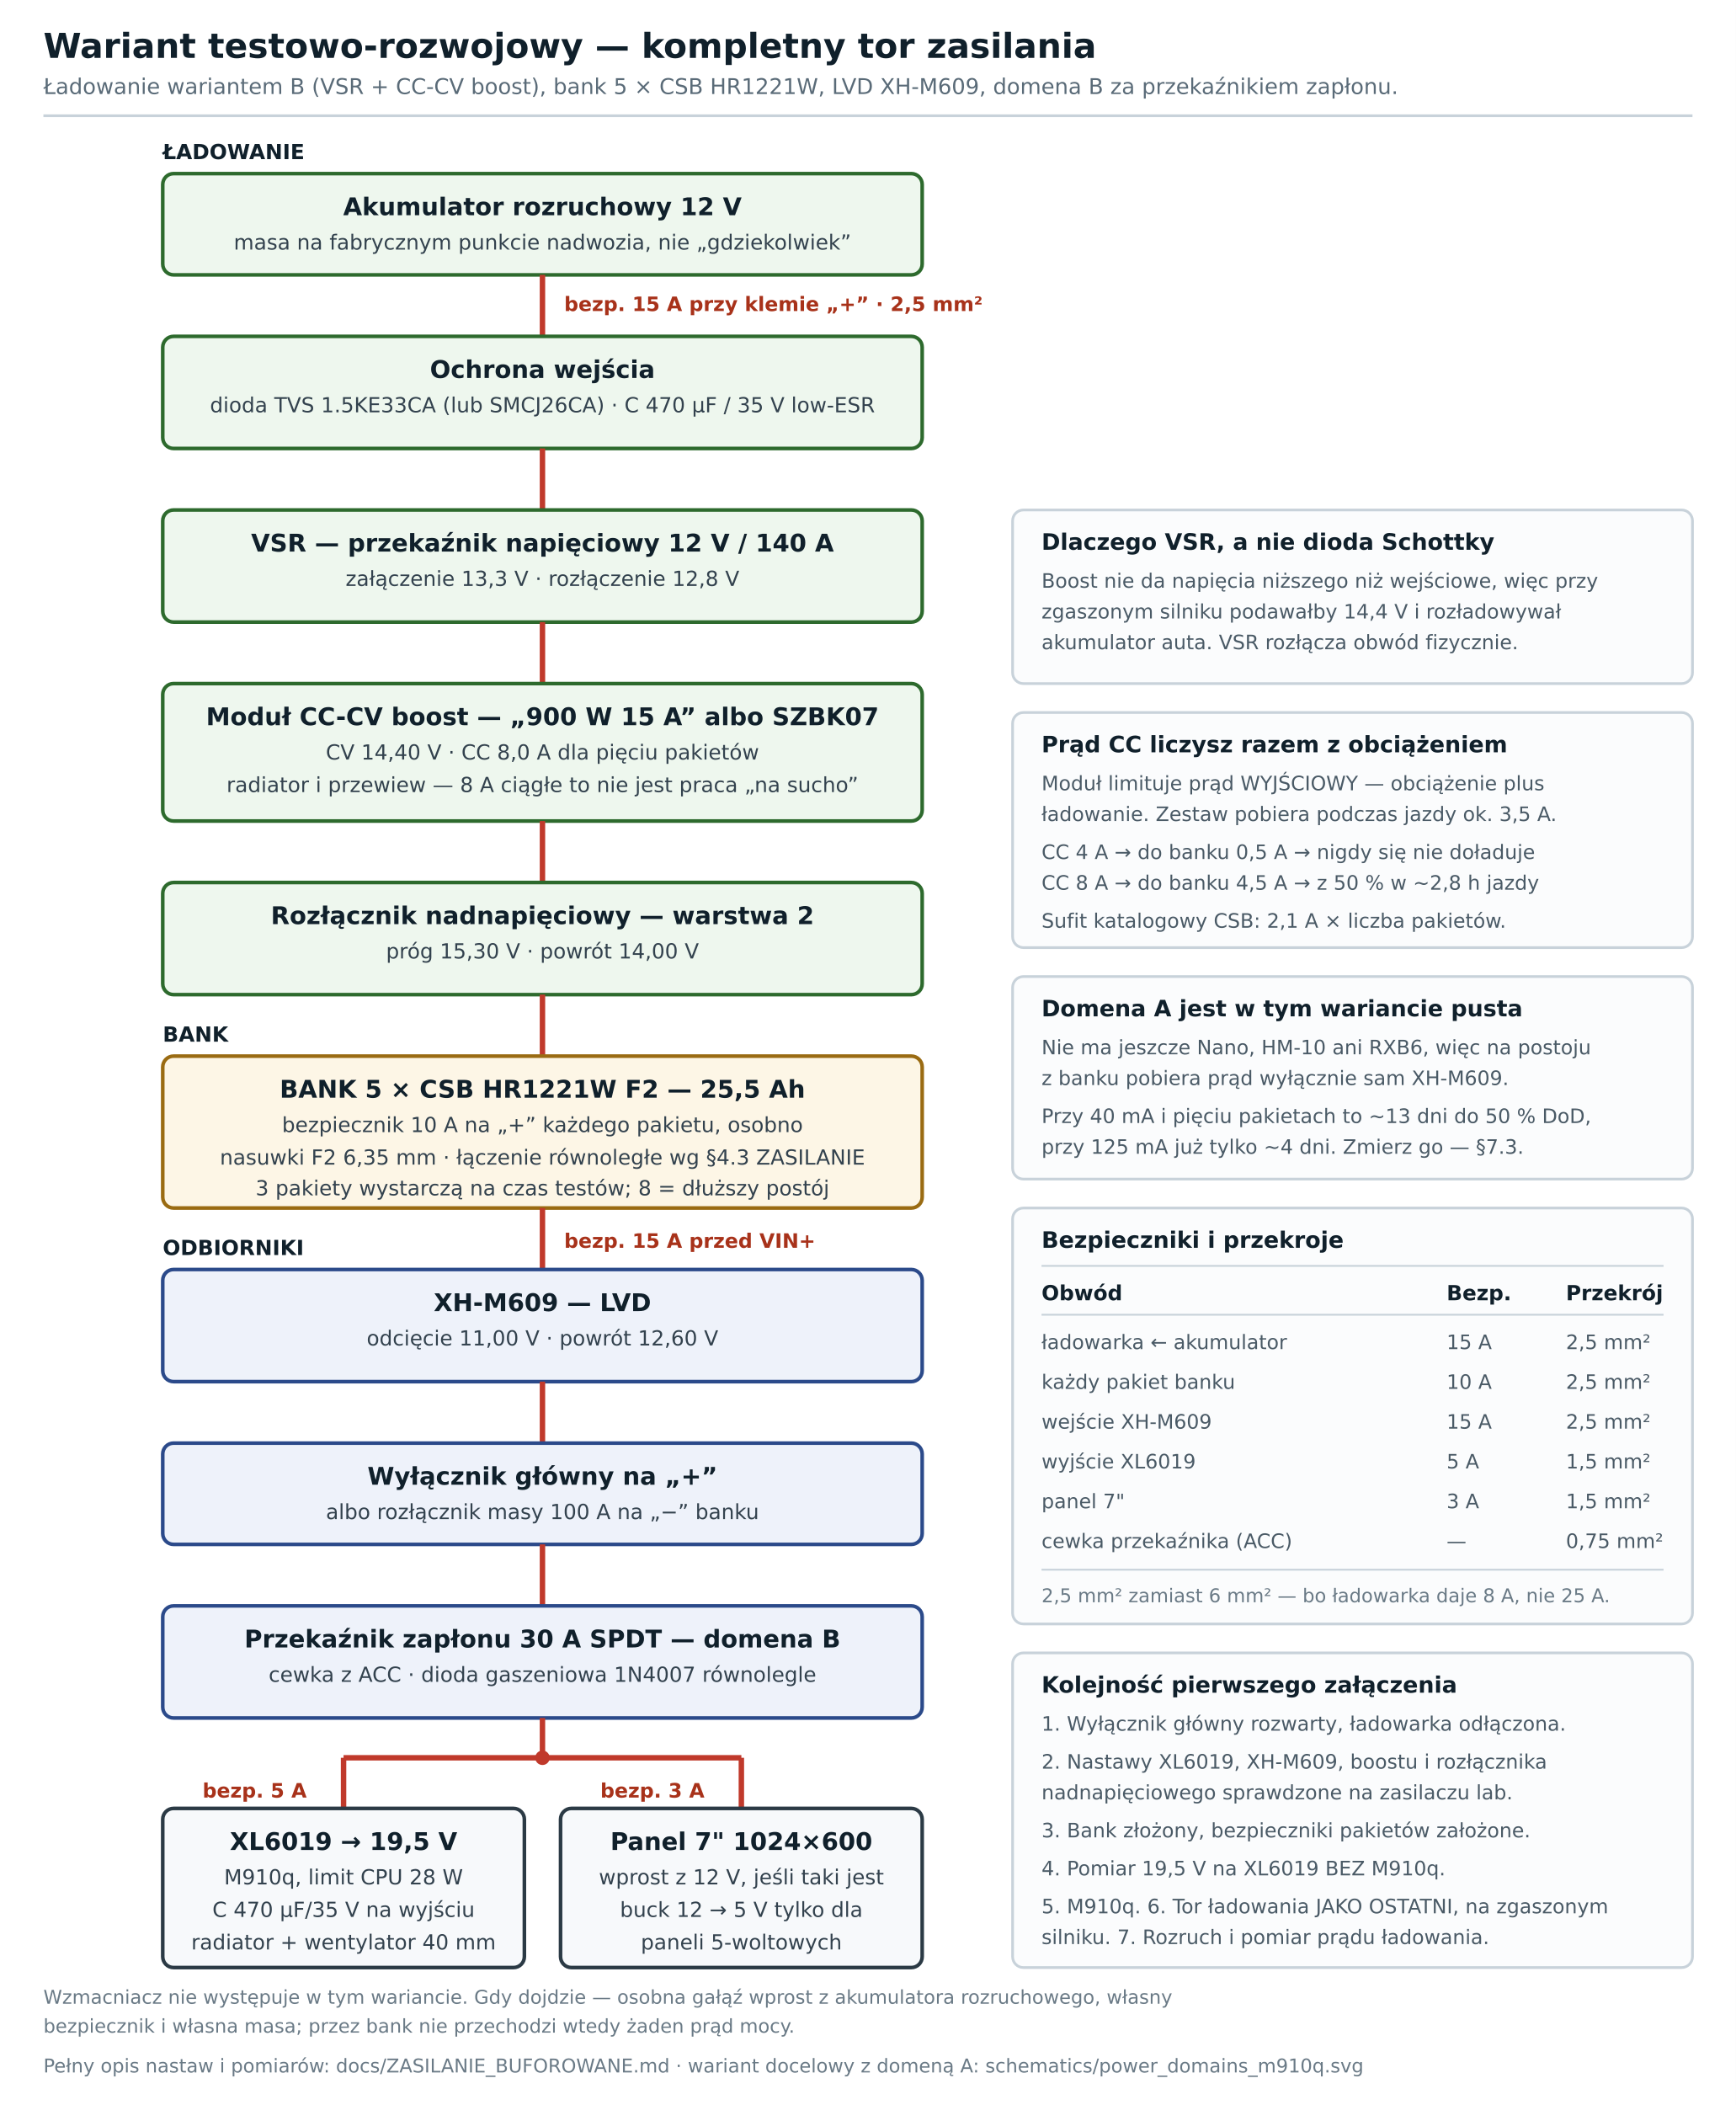
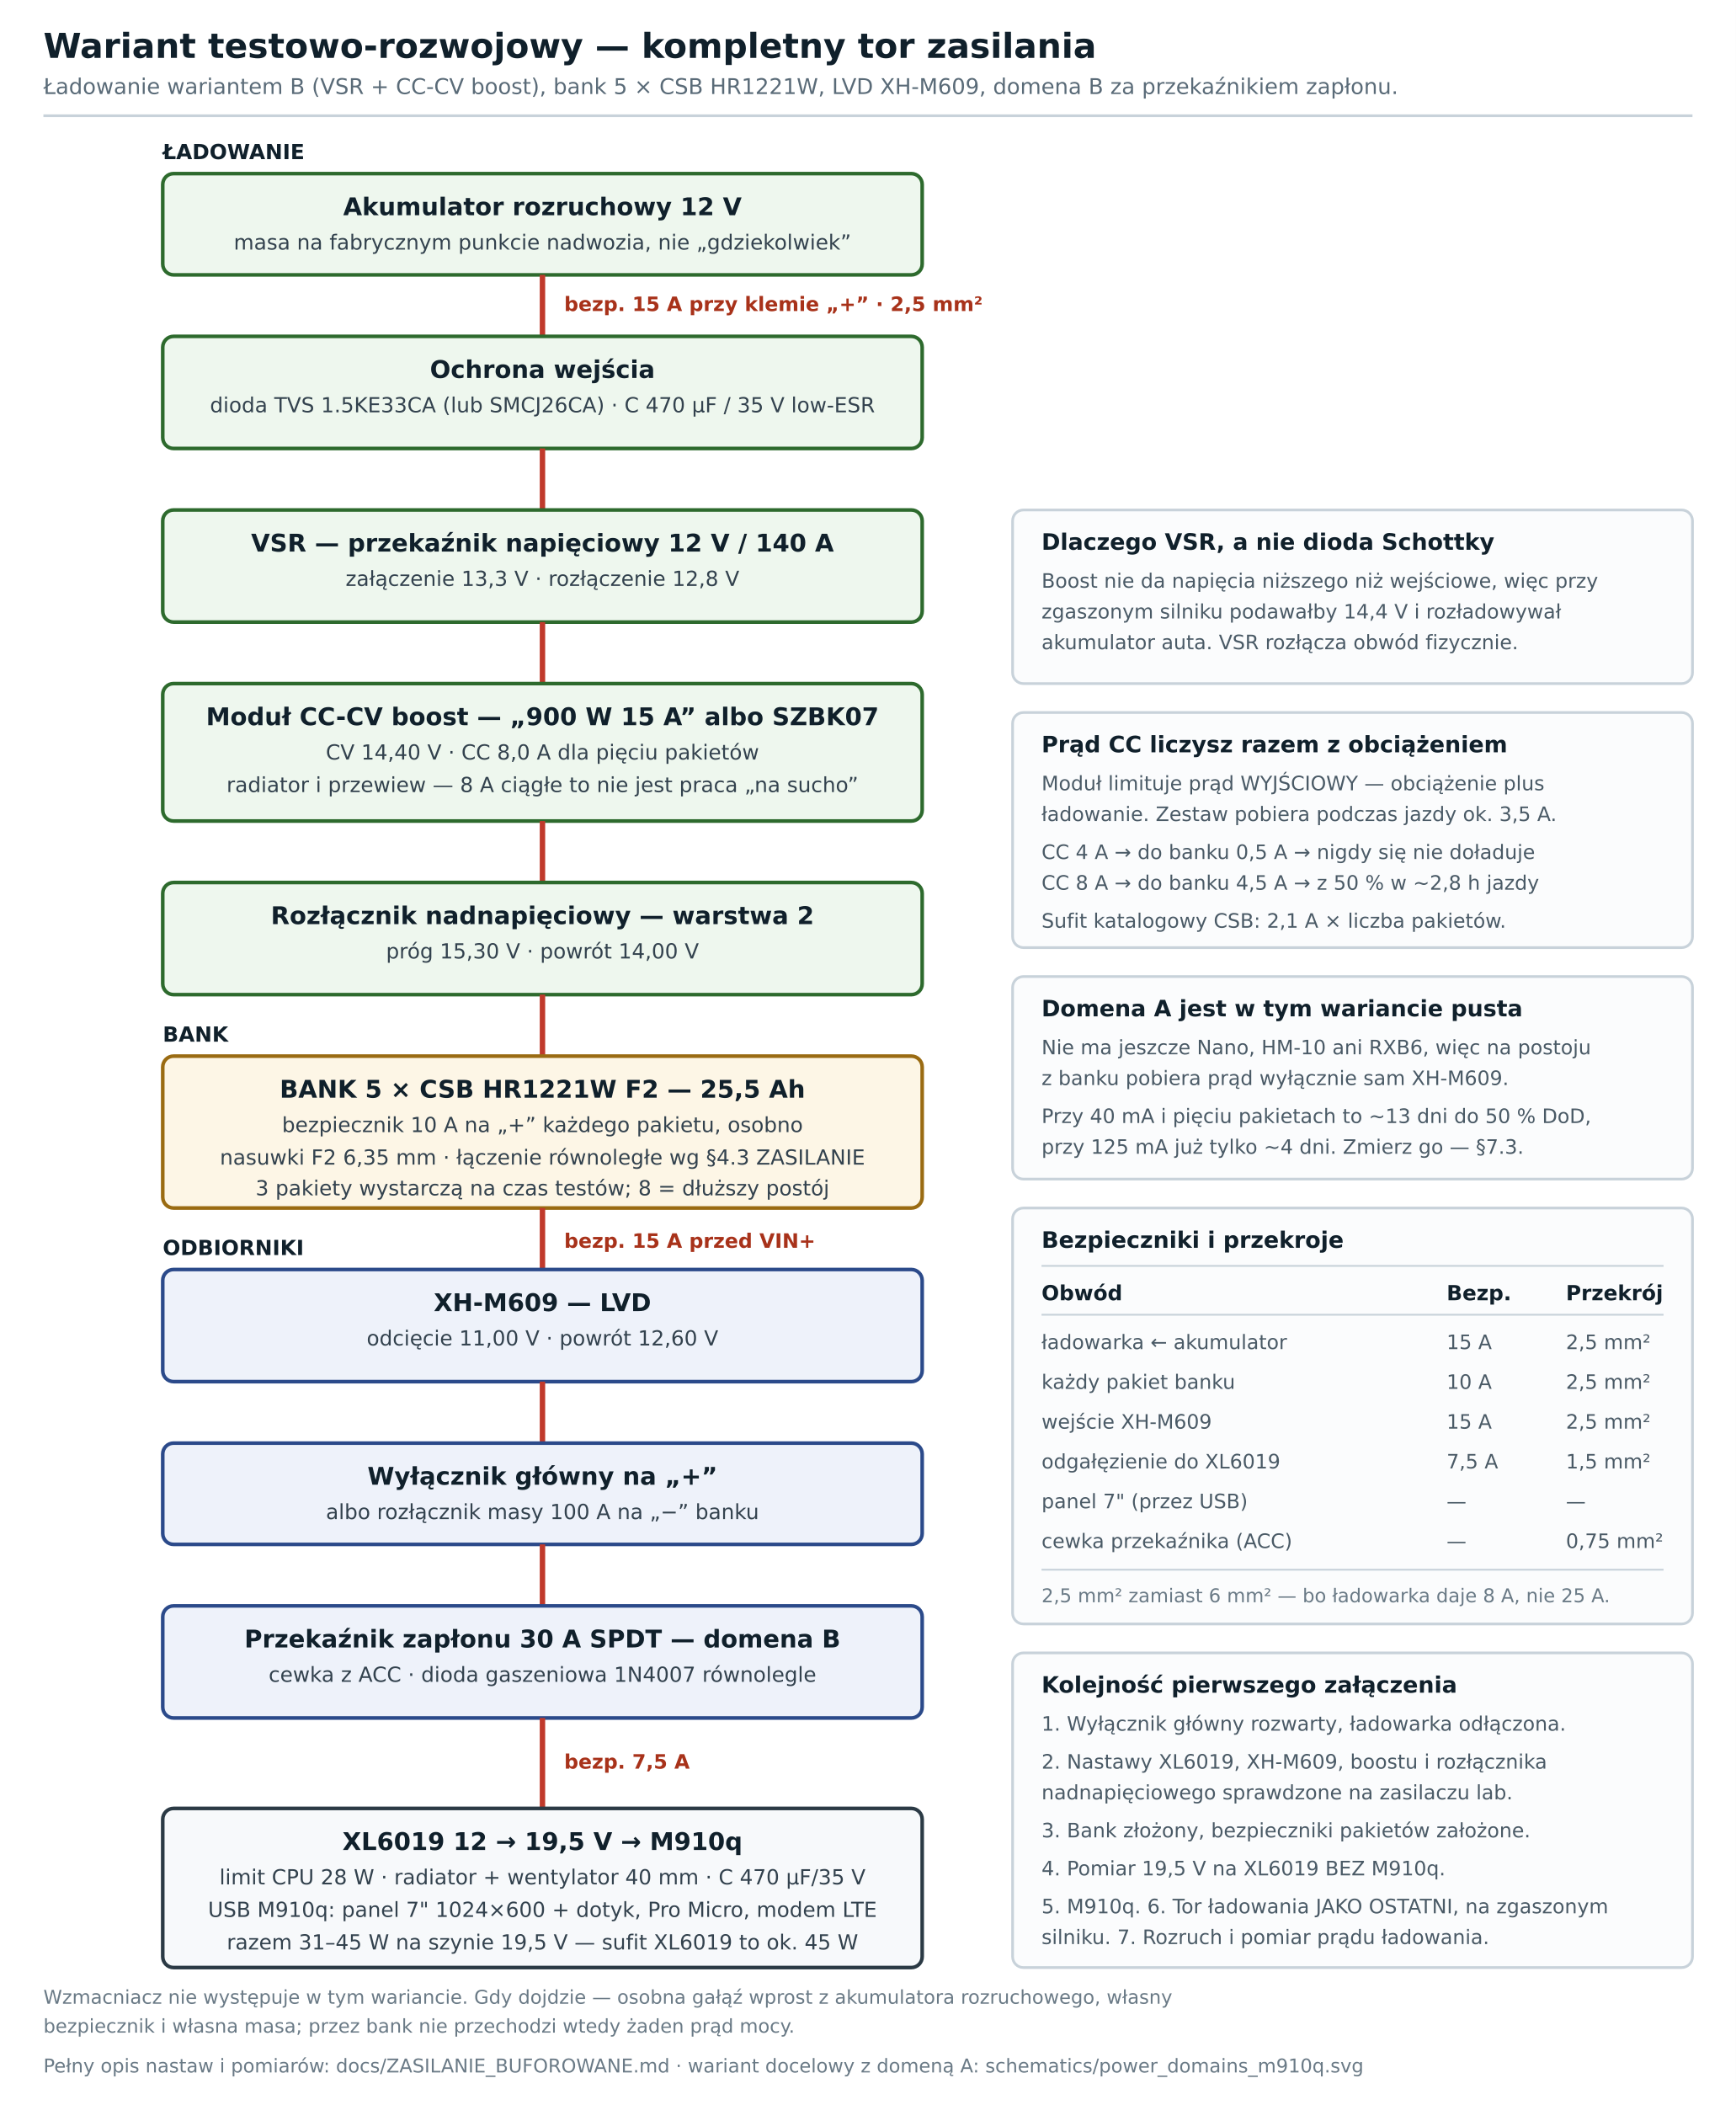
<svg xmlns="http://www.w3.org/2000/svg" width="960" height="1164" viewBox="0 0 960 1164" font-family="DejaVu Sans, Verdana, sans-serif">
  <style>
    .bg   { fill: #ffffff; }
    .box  { fill: #f7f9fb; stroke: #2b3a45; stroke-width: 2; rx: 6; }
    .boxC { fill: #eef7ee; stroke: #2d6a2d; stroke-width: 2; rx: 6; }
    .boxB { fill: #fdf6e6; stroke: #9a6b12; stroke-width: 2; rx: 6; }
    .boxL { fill: #eef2fa; stroke: #2b4a8a; stroke-width: 2; rx: 6; }
    .note { fill: #fbfcfd; stroke: #c8d2da; stroke-width: 1.5; rx: 6; }
    .wire { stroke: #c0392b; stroke-width: 3; fill: none; }
    .ttl  { font-size: 19px; font-weight: bold; fill: #10202b; }
    .sub  { font-size: 12px; fill: #5a6b78; }
    .h    { font-size: 13.5px; font-weight: bold; fill: #10202b; text-anchor: middle; }
    .t    { font-size: 11.5px; fill: #33424e; text-anchor: middle; }
    .tl   { font-size: 11.5px; fill: #33424e; }
    .tb   { font-size: 11.5px; font-weight: bold; fill: #10202b; }
    .nh   { font-size: 12.5px; font-weight: bold; fill: #10202b; }
    .nt   { font-size: 11px; fill: #4a5a66; }
    .fuse { font-size: 11px; font-weight: bold; fill: #a8321a; }
    .foot { font-size: 10.5px; fill: #6a7a86; }
  </style>
  <rect class="bg" x="0" y="0" width="960" height="1164" />
  <text class="ttl" x="24" y="32">Wariant testowo-rozwojowy — kompletny tor zasilania</text>
  <text class="sub" x="24" y="52">Ładowanie wariantem B (VSR + CC-CV boost), bank 5 × CSB HR1221W, LVD XH-M609, domena B za przekaźnikiem zapłonu.</text>
  <line x1="24" y1="64" x2="936" y2="64" stroke="#c8d2da" stroke-width="1.5" />
  <text class="tb" x="90" y="88" fill="#2d6a2d" font-size="13.5">ŁADOWANIE</text>
  <rect class="boxC" x="90" y="96" width="420" height="56" />
  <text class="h" x="300" y="119">Akumulator rozruchowy 12 V</text>
  <text class="t" x="300" y="138">masa na fabrycznym punkcie nadwozia, nie „gdziekolwiek”</text>
  <path class="wire" d="M300 152 L300 186" />
  <text class="fuse" x="312" y="172">bezp. 15 A przy klemie „+” · 2,5 mm²</text>
  <rect class="boxC" x="90" y="186" width="420" height="62" />
  <text class="h" x="300" y="209">Ochrona wejścia</text>
  <text class="t" x="300" y="228">dioda TVS 1.5KE33CA (lub SMCJ26CA) · C 470 µF / 35 V low-ESR</text>
  <path class="wire" d="M300 248 L300 282" />
  <rect class="boxC" x="90" y="282" width="420" height="62" />
  <text class="h" x="300" y="305">VSR — przekaźnik napięciowy 12 V / 140 A</text>
  <text class="t" x="300" y="324">załączenie 13,3 V · rozłączenie 12,8 V</text>
  <path class="wire" d="M300 344 L300 378" />
  <rect class="boxC" x="90" y="378" width="420" height="76" />
  <text class="h" x="300" y="401">Moduł CC-CV boost — „900 W 15 A” albo SZBK07</text>
  <text class="t" x="300" y="420">CV 14,40 V · CC 8,0 A dla pięciu pakietów</text>
  <text class="t" x="300" y="438">radiator i przewiew — 8 A ciągłe to nie jest praca „na sucho”</text>
  <path class="wire" d="M300 454 L300 488" />
  <rect class="boxC" x="90" y="488" width="420" height="62" />
  <text class="h" x="300" y="511">Rozłącznik nadnapięciowy — warstwa 2</text>
  <text class="t" x="300" y="530">próg 15,30 V · powrót 14,00 V</text>
  <path class="wire" d="M300 550 L300 584" />
  <text class="tb" x="90" y="576" fill="#9a6b12" font-size="13.5">BANK</text>
  <rect class="boxB" x="90" y="584" width="420" height="84" />
  <text class="h" x="300" y="607">BANK 5 × CSB HR1221W F2 — 25,5 Ah</text>
  <text class="t" x="300" y="626">bezpiecznik 10 A na „+” każdego pakietu, osobno</text>
  <text class="t" x="300" y="644">nasuwki F2 6,35 mm · łączenie równoległe wg §4.3 ZASILANIE</text>
  <text class="t" x="300" y="661">3 pakiety wystarczą na czas testów; 8 = dłuższy postój</text>
  <path class="wire" d="M300 668 L300 702" />
  <text class="fuse" x="312" y="690">bezp. 15 A przed VIN+</text>
  <text class="tb" x="90" y="694" fill="#2b4a8a" font-size="13.5">ODBIORNIKI</text>
  <rect class="boxL" x="90" y="702" width="420" height="62" />
  <text class="h" x="300" y="725">XH-M609 — LVD</text>
  <text class="t" x="300" y="744">odcięcie 11,00 V · powrót 12,60 V</text>
  <path class="wire" d="M300 764 L300 798" />
  <rect class="boxL" x="90" y="798" width="420" height="56" />
  <text class="h" x="300" y="821">Wyłącznik główny na „+”</text>
  <text class="t" x="300" y="840">albo rozłącznik masy 100 A na „−” banku</text>
  <path class="wire" d="M300 854 L300 888" />
  <rect class="boxL" x="90" y="888" width="420" height="62" />
  <text class="h" x="300" y="911">Przekaźnik zapłonu 30 A SPDT — domena B</text>
  <text class="t" x="300" y="930">cewka z ACC · dioda gaszeniowa 1N4007 równolegle</text>
-   <path class="wire" d="M300 950 L300 972" />
-   <path class="wire" d="M190 972 L410 972" />
-   <path class="wire" d="M190 972 L190 1000" />
-   <path class="wire" d="M410 972 L410 1000" />
-   <circle cx="300" cy="972" r="4" fill="#c0392b" />
-   <rect class="box" x="90" y="1000" width="200" height="88" />
-   <text class="fuse" x="112" y="994">bezp. 5 A</text>
-   <text class="h" x="190" y="1023">XL6019 → 19,5 V</text>
-   <text class="t" x="190" y="1042">M910q, limit CPU 28 W</text>
-   <text class="t" x="190" y="1060">C 470 µF/35 V na wyjściu</text>
-   <text class="t" x="190" y="1078">radiator + wentylator 40 mm</text>
-   <rect class="box" x="310" y="1000" width="200" height="88" />
-   <text class="fuse" x="332" y="994">bezp. 3 A</text>
-   <text class="h" x="410" y="1023">Panel 7" 1024×600</text>
-   <text class="t" x="410" y="1042">wprost z 12 V, jeśli taki jest</text>
-   <text class="t" x="410" y="1060">buck 12 → 5 V tylko dla</text>
-   <text class="t" x="410" y="1078">paneli 5-woltowych</text>
+   <path class="wire" d="M300 950 L300 1000" />
+   <text class="fuse" x="312" y="978">bezp. 7,5 A</text>
+   <rect class="box" x="90" y="1000" width="420" height="88" />
+   <text class="h" x="300" y="1023">XL6019 12 → 19,5 V → M910q</text>
+   <text class="t" x="300" y="1042">limit CPU 28 W · radiator + wentylator 40 mm · C 470 µF/35 V</text>
+   <text class="t" x="300" y="1060">USB M910q: panel 7" 1024×600 + dotyk, Pro Micro, modem LTE</text>
+   <text class="t" x="300" y="1078">razem 31–45 W na szynie 19,5 V — sufit XL6019 to ok. 45 W</text>
  <rect class="note" x="560" y="282" width="376" height="96" />
  <text class="nh" x="576" y="304">Dlaczego VSR, a nie dioda Schottky</text>
  <text class="nt" x="576" y="325">Boost nie da napięcia niższego niż wejściowe, więc przy</text>
  <text class="nt" x="576" y="342">zgaszonym silniku podawałby 14,4 V i rozładowywał</text>
  <text class="nt" x="576" y="359">akumulator auta. VSR rozłącza obwód fizycznie.</text>
  <rect class="note" x="560" y="394" width="376" height="130" />
  <text class="nh" x="576" y="416">Prąd CC liczysz razem z obciążeniem</text>
  <text class="nt" x="576" y="437">Moduł limituje prąd WYJŚCIOWY — obciążenie plus</text>
  <text class="nt" x="576" y="454">ładowanie. Zestaw pobiera podczas jazdy ok. 3,5 A.</text>
  <text class="nt" x="576" y="475">CC 4 A  →  do banku 0,5 A  →  nigdy się nie doładuje</text>
  <text class="nt" x="576" y="492">CC 8 A  →  do banku 4,5 A  →  z 50 % w ~2,8 h jazdy</text>
  <text class="nt" x="576" y="513">Sufit katalogowy CSB: 2,1 A × liczba pakietów.</text>
  <rect class="note" x="560" y="540" width="376" height="112" />
  <text class="nh" x="576" y="562">Domena A jest w tym wariancie pusta</text>
  <text class="nt" x="576" y="583">Nie ma jeszcze Nano, HM-10 ani RXB6, więc na postoju</text>
  <text class="nt" x="576" y="600">z banku pobiera prąd wyłącznie sam XH-M609.</text>
  <text class="nt" x="576" y="621">Przy 40 mA i pięciu pakietach to ~13 dni do 50 % DoD,</text>
  <text class="nt" x="576" y="638">przy 125 mA już tylko ~4 dni. Zmierz go — §7.3.</text>
  <rect class="note" x="560" y="668" width="376" height="230" />
  <text class="nh" x="576" y="690">Bezpieczniki i przekroje</text>
  <line x1="576" y1="700" x2="920" y2="700" stroke="#c8d2da" />
  <text class="tb" x="576" y="719">Obwód</text>
  <text class="tb" x="800" y="719">Bezp.</text>
  <text class="tb" x="866" y="719">Przekrój</text>
  <line x1="576" y1="727" x2="920" y2="727" stroke="#c8d2da" />
  <text class="nt" x="576" y="746">ładowarka ← akumulator</text>
  <text class="nt" x="800" y="746">15 A</text>
  <text class="nt" x="866" y="746">2,5 mm²</text>
  <text class="nt" x="576" y="768">każdy pakiet banku</text>
  <text class="nt" x="800" y="768">10 A</text>
  <text class="nt" x="866" y="768">2,5 mm²</text>
  <text class="nt" x="576" y="790">wejście XH-M609</text>
  <text class="nt" x="800" y="790">15 A</text>
  <text class="nt" x="866" y="790">2,5 mm²</text>
-   <text class="nt" x="576" y="812">wyjście XL6019</text>
-   <text class="nt" x="800" y="812">5 A</text>
+   <text class="nt" x="576" y="812">odgałęzienie do XL6019</text>
+   <text class="nt" x="800" y="812">7,5 A</text>
  <text class="nt" x="866" y="812">1,5 mm²</text>
-   <text class="nt" x="576" y="834">panel 7"</text>
-   <text class="nt" x="800" y="834">3 A</text>
-   <text class="nt" x="866" y="834">1,5 mm²</text>
+   <text class="nt" x="576" y="834">panel 7" (przez USB)</text>
+   <text class="nt" x="800" y="834">—</text>
+   <text class="nt" x="866" y="834">—</text>
  <text class="nt" x="576" y="856">cewka przekaźnika (ACC)</text>
  <text class="nt" x="800" y="856">—</text>
  <text class="nt" x="866" y="856">0,75 mm²</text>
  <line x1="576" y1="868" x2="920" y2="868" stroke="#c8d2da" />
  <text class="foot" x="576" y="886">2,5 mm² zamiast 6 mm² — bo ładowarka daje 8 A, nie 25 A.</text>
  <rect class="note" x="560" y="914" width="376" height="174" />
  <text class="nh" x="576" y="936">Kolejność pierwszego załączenia</text>
  <text class="nt" x="576" y="957">1. Wyłącznik główny rozwarty, ładowarka odłączona.</text>
  <text class="nt" x="576" y="978">2. Nastawy XL6019, XH-M609, boostu i rozłącznika</text>
  <text class="nt" x="576" y="995">    nadnapięciowego sprawdzone na zasilaczu lab.</text>
  <text class="nt" x="576" y="1016">3. Bank złożony, bezpieczniki pakietów założone.</text>
  <text class="nt" x="576" y="1037">4. Pomiar 19,5 V na XL6019 BEZ M910q.</text>
  <text class="nt" x="576" y="1058">5. M910q. 6. Tor ładowania JAKO OSTATNI, na zgaszonym</text>
  <text class="nt" x="576" y="1075">    silniku. 7. Rozruch i pomiar prądu ładowania.</text>
  <text class="foot" x="24" y="1108">Wzmacniacz nie występuje w tym wariancie. Gdy dojdzie — osobna gałąź wprost z akumulatora rozruchowego, własny</text>
  <text class="foot" x="24" y="1124">bezpiecznik i własna masa; przez bank nie przechodzi wtedy żaden prąd mocy.</text>
  <text class="foot" x="24" y="1146">Pełny opis nastaw i pomiarów: docs/ZASILANIE_BUFOROWANE.md · wariant docelowy z domeną A: schematics/power_domains_m910q.svg</text>
</svg>
